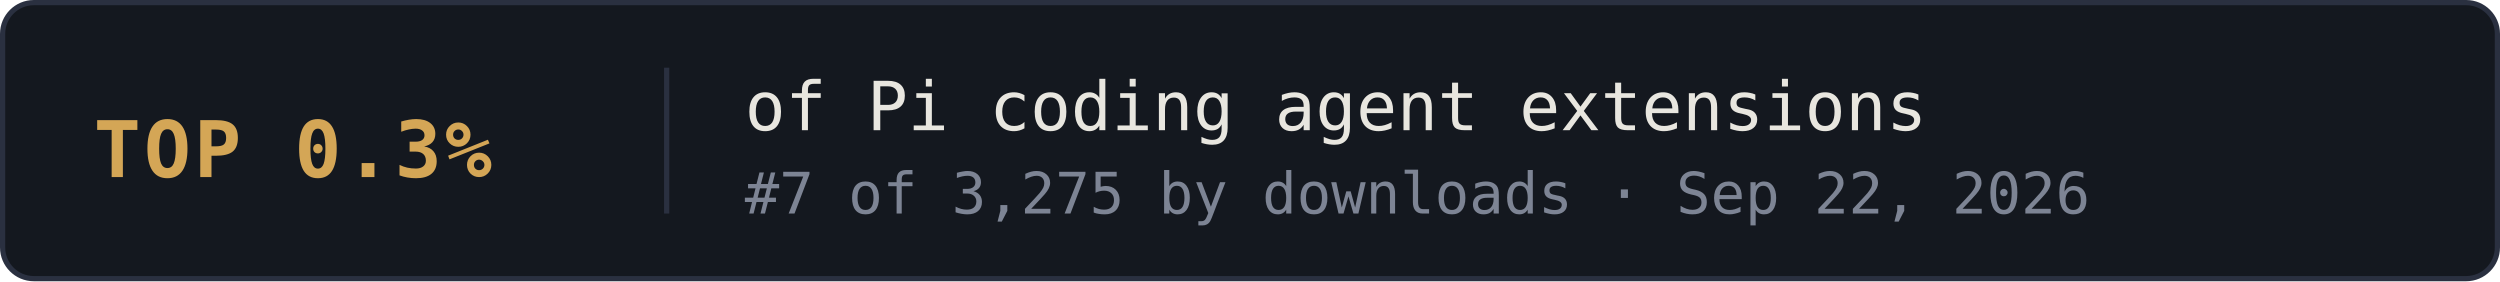
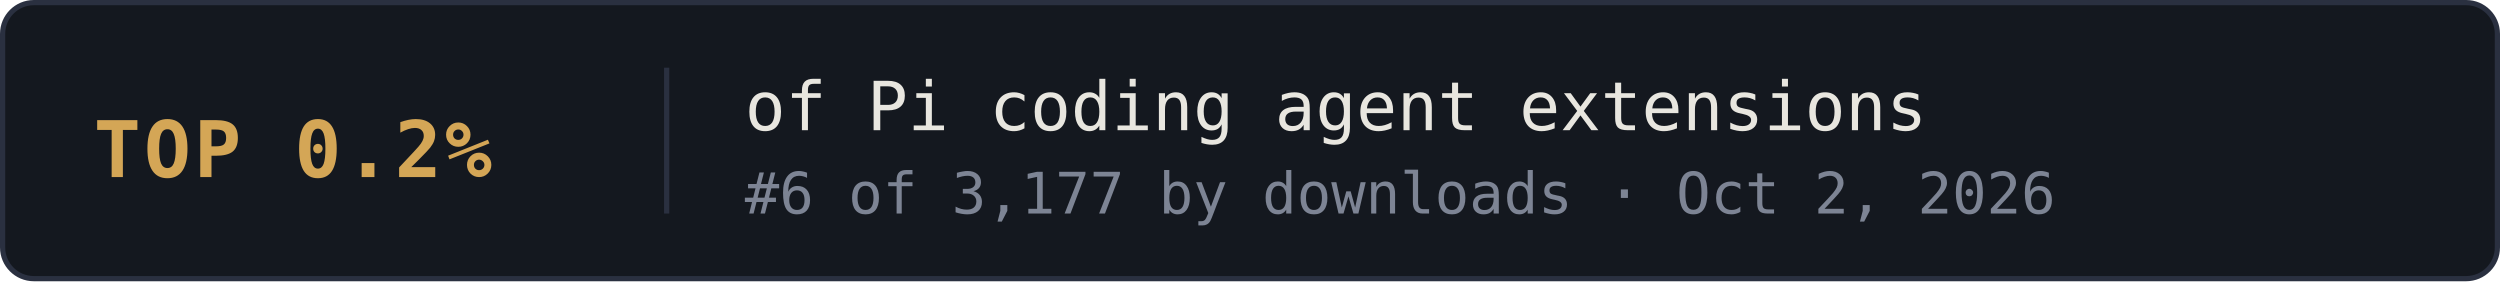
- <svg xmlns="http://www.w3.org/2000/svg" width="480" height="54" viewBox="0 0 480 54" role="img" aria-label="TOP 0.3% of Pi coding agent extensions: #7 of 3,275 by downloads · Sep 22, 2026 (best recorded rank)">
+ <svg xmlns="http://www.w3.org/2000/svg" width="480" height="54" viewBox="0 0 480 54" role="img" aria-label="TOP 0.2% of Pi coding agent extensions: #6 of 3,177 by downloads · Oct 2, 2026 (best recorded rank)">
  <style>
    .frame { fill: #14181f; stroke: #2a3040; stroke-width: 1; }
    .rank { font: 700 15px ui-monospace, 'SF Mono', Menlo, Consolas, monospace; letter-spacing: 0.04em; fill: #d4a656; }
    .label { font: 400 13px ui-monospace, 'SF Mono', Menlo, Consolas, monospace; fill: #e8e6df; }
    .meta { font: 400 11px ui-monospace, 'SF Mono', Menlo, Consolas, monospace; fill: #7d8494; }
    .divider { stroke: #2a3040; stroke-width: 1; }
    .link { text-decoration: none; }
  </style>
  <a class="link" href="https://pi.dev/packages?type=extension" target="_blank" rel="noopener noreferrer">
    <rect class="frame" x="0.5" y="0.5" width="479" height="53" rx="6" />
-     <text class="rank" x="18" y="34">TOP 0.3%</text>
+     <text class="rank" x="18" y="34">TOP 0.2%</text>
    <line class="divider" x1="128" y1="13" x2="128" y2="41" />
    <text class="label" x="143" y="25">of Pi coding agent extensions</text>
-     <text class="meta" x="143" y="41">#7 of 3,275 by downloads · Sep 22, 2026</text>
+     <text class="meta" x="143" y="41">#6 of 3,177 by downloads · Oct 2, 2026</text>
  </a>
</svg>
